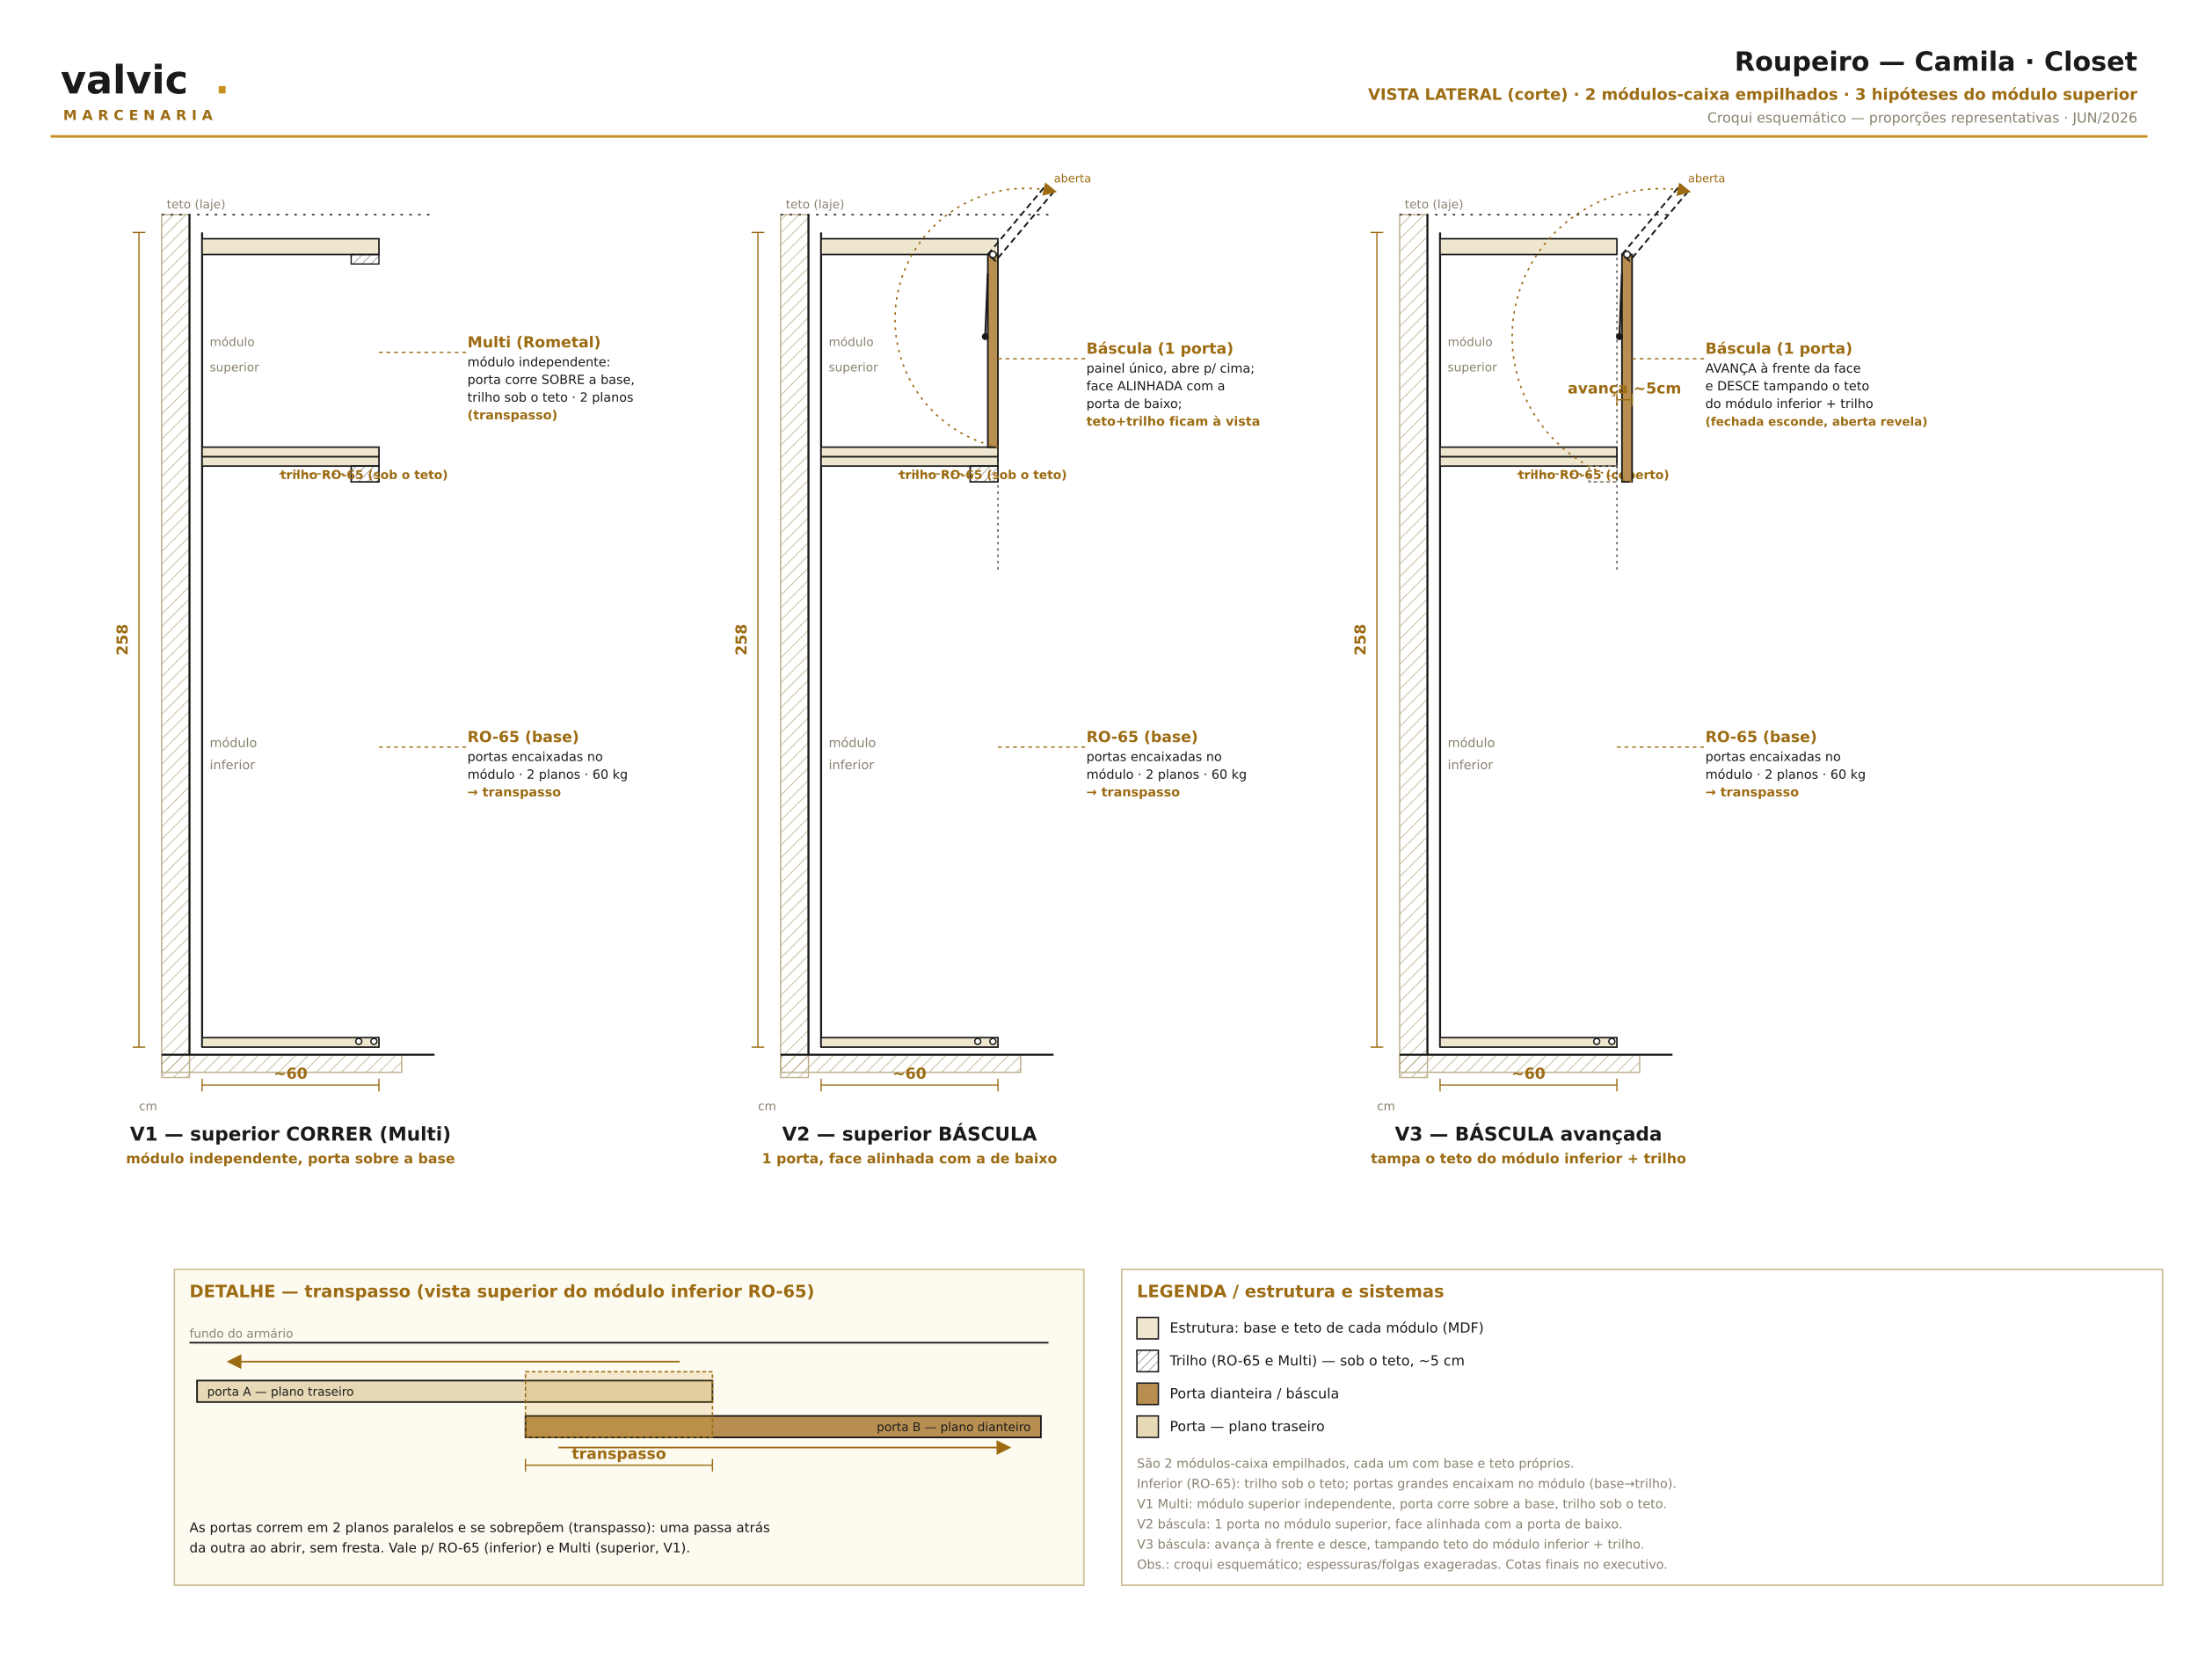
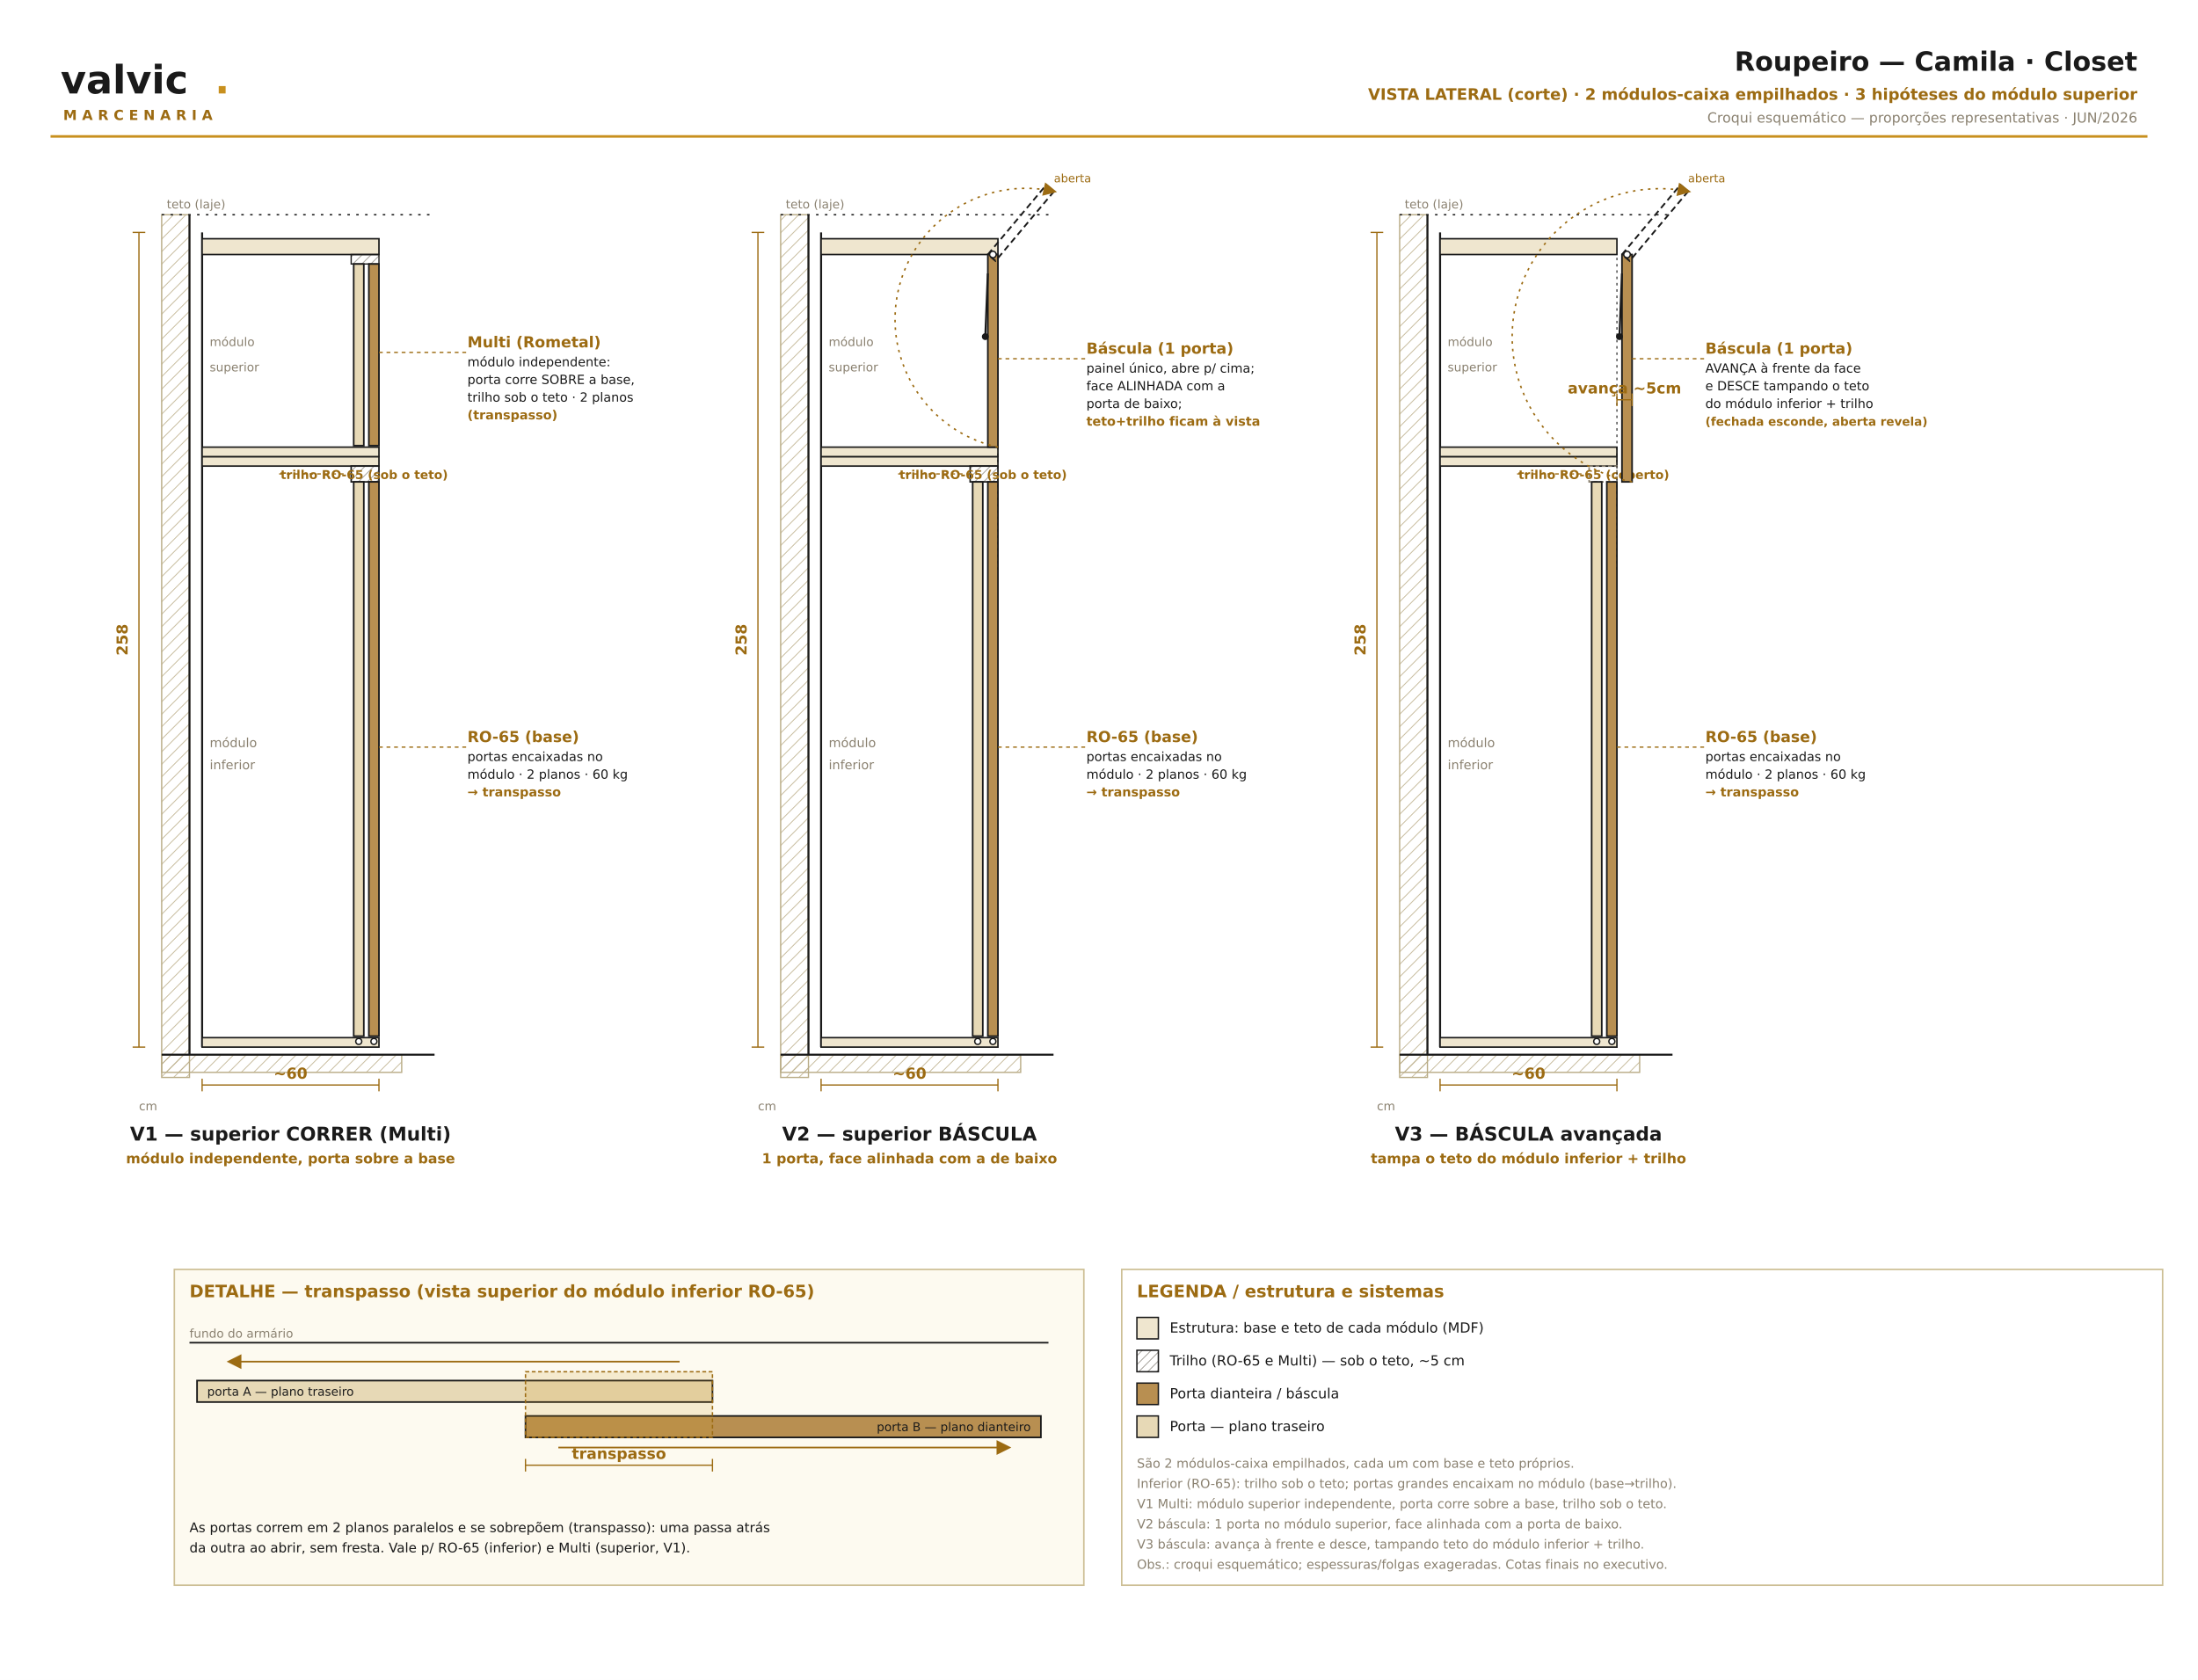
<svg xmlns="http://www.w3.org/2000/svg" width="1740" height="1330" viewBox="0 0 1740 1330">
  <defs>
    <pattern id="hatch" width="7" height="7" patternTransform="rotate(45)" patternUnits="userSpaceOnUse">
      <line x1="0" y1="0" x2="0" y2="7" stroke="#b9ac86" stroke-width="1" />
    </pattern>
    <pattern id="trk" width="5" height="5" patternTransform="rotate(45)" patternUnits="userSpaceOnUse">
      <line x1="0" y1="0" x2="0" y2="5" stroke="#6f6a5e" stroke-width="0.8" />
    </pattern>
    <marker id="arr" markerWidth="9" markerHeight="9" refX="7" refY="4.5" orient="auto">
      <path d="M0,0 L9,4.5 L0,9 z" fill="#9C6B12" />
    </marker>
  </defs>
  <rect width="1740" height="1330" fill="#ffffff" />
  <line x1="40.0" y1="108.0" x2="1700.0" y2="108.0" stroke="#C8901E" stroke-width="2" />
  <text x="48.0" y="74.0" font-family="DejaVu Sans,Helvetica,Arial,sans-serif" font-size="31" fill="#1A1A1A" text-anchor="start" font-weight="700" letter-spacing="0">valvic</text>
  <text x="170.0" y="74.0" font-family="DejaVu Sans,Helvetica,Arial,sans-serif" font-size="31" fill="#C8901E" text-anchor="start" font-weight="700" letter-spacing="0">.</text>
  <text x="50.0" y="95.0" font-family="DejaVu Sans,Helvetica,Arial,sans-serif" font-size="11" fill="#9C6B12" text-anchor="start" font-weight="700" letter-spacing="4">MARCENARIA</text>
  <text x="1692.0" y="56.0" font-family="DejaVu Sans,Helvetica,Arial,sans-serif" font-size="21" fill="#1A1A1A" text-anchor="end" font-weight="700" letter-spacing="0">Roupeiro — Camila · Closet</text>
  <text x="1692.0" y="79.0" font-family="DejaVu Sans,Helvetica,Arial,sans-serif" font-size="12.5" fill="#9C6B12" text-anchor="end" font-weight="700" letter-spacing="0">VISTA LATERAL (corte) · 2 módulos-caixa empilhados · 3 hipóteses do módulo superior</text>
  <text x="1692.0" y="97.0" font-family="DejaVu Sans,Helvetica,Arial,sans-serif" font-size="11" fill="#8a8170" text-anchor="end" font-weight="400" letter-spacing="0">Croqui esquemático — proporções representativas · JUN/2026</text>
  <rect x="128.0" y="170.0" width="22.0" height="683.0" fill="url(#hatch)" stroke="#b9ac86" stroke-width="1" />
  <line x1="150.0" y1="170.0" x2="150.0" y2="835.0" stroke="#1A1A1A" stroke-width="1.6" />
  <rect x="128.0" y="835.0" width="190.0" height="14.0" fill="url(#hatch)" stroke="#b9ac86" stroke-width="1" />
  <line x1="128.0" y1="835.0" x2="344.0" y2="835.0" stroke="#1A1A1A" stroke-width="1.6" />
  <line x1="128.0" y1="170.0" x2="344.0" y2="170.0" stroke="#1A1A1A" stroke-width="1.1" stroke-dasharray="2 5" />
  <text x="132.0" y="165.0" font-family="DejaVu Sans,Helvetica,Arial,sans-serif" font-size="9.5" fill="#8a8170" text-anchor="start" font-weight="400" letter-spacing="0">teto (laje)</text>
  <line x1="160.0" y1="184.0" x2="160.0" y2="829.0" stroke="#1A1A1A" stroke-width="1.6" />
  <rect x="160.0" y="821.5" width="140.0" height="7.5" fill="#efe6cf" stroke="#1A1A1A" stroke-width="1.2" />
  <rect x="160.0" y="361.5" width="140.0" height="7.5" fill="#efe6cf" stroke="#1A1A1A" stroke-width="1.2" />
  <rect x="160.0" y="354.0" width="140.0" height="7.5" fill="#efe6cf" stroke="#1A1A1A" stroke-width="1.2" />
  <rect x="160.0" y="189.0" width="140.0" height="12.5" fill="#efe6cf" stroke="#1A1A1A" stroke-width="1.2" />
  <text x="166.0" y="591.5" font-family="DejaVu Sans,Helvetica,Arial,sans-serif" font-size="10" fill="#8a8170" text-anchor="start" font-weight="400" letter-spacing="0">módulo</text>
  <text x="166.0" y="609.0" font-family="DejaVu Sans,Helvetica,Arial,sans-serif" font-size="10" fill="#8a8170" text-anchor="start" font-weight="400" letter-spacing="0">inferior</text>
  <text x="166.0" y="274.0" font-family="DejaVu Sans,Helvetica,Arial,sans-serif" font-size="9.5" fill="#8a8170" text-anchor="start" font-weight="400" letter-spacing="0">módulo</text>
  <text x="166.0" y="294.0" font-family="DejaVu Sans,Helvetica,Arial,sans-serif" font-size="9.5" fill="#8a8170" text-anchor="start" font-weight="400" letter-spacing="0">superior</text>
  <rect x="278.0" y="369.0" width="22.0" height="12.5" fill="url(#trk)" stroke="#1A1A1A" stroke-width="1.2" />
-   <rect x="280.0" y="820.2" width="8.0" height="-438.8" fill="#e7d9b6" stroke="#1A1A1A" stroke-width="1.3" />
-   <rect x="292.0" y="820.2" width="8.0" height="-438.8" fill="#b88f51" stroke="#1A1A1A" stroke-width="1.3" />
+   <rect x="280.0" y="381.5" width="8.0" height="438.8" fill="#e7d9b6" stroke="#1A1A1A" stroke-width="1.3" />
+   <rect x="292.0" y="381.5" width="8.0" height="438.8" fill="#b88f51" stroke="#1A1A1A" stroke-width="1.3" />
  <circle cx="284.0" cy="824.5" r="2.4" fill="#fff" stroke="#1A1A1A" stroke-width="1.1" />
  <circle cx="296.0" cy="824.5" r="2.4" fill="#fff" stroke="#1A1A1A" stroke-width="1.1" />
  <line x1="300.0" y1="591.5" x2="370.0" y2="591.5" stroke="#9C6B12" stroke-width="1" stroke-dasharray="3 3" />
  <text x="370.0" y="587.5" font-family="DejaVu Sans,Helvetica,Arial,sans-serif" font-size="12" fill="#9C6B12" text-anchor="start" font-weight="700" letter-spacing="0">RO-65 (base)</text>
  <text x="370.0" y="602.5" font-family="DejaVu Sans,Helvetica,Arial,sans-serif" font-size="10" fill="#1A1A1A" text-anchor="start" font-weight="400" letter-spacing="0">portas encaixadas no</text>
  <text x="370.0" y="616.5" font-family="DejaVu Sans,Helvetica,Arial,sans-serif" font-size="10" fill="#1A1A1A" text-anchor="start" font-weight="400" letter-spacing="0">módulo · 2 planos · 60 kg</text>
  <text x="370.0" y="630.5" font-family="DejaVu Sans,Helvetica,Arial,sans-serif" font-size="10" fill="#9C6B12" text-anchor="start" font-weight="700" letter-spacing="0">→ transpasso</text>
  <line x1="278.0" y1="375.2" x2="220.0" y2="375.2" stroke="#9C6B12" stroke-width="1" stroke-dasharray="3 3" />
  <text x="222.0" y="379.2" font-family="DejaVu Sans,Helvetica,Arial,sans-serif" font-size="9.6" fill="#9C6B12" text-anchor="start" font-weight="700" letter-spacing="0">trilho RO-65 (sob o teto)</text>
  <rect x="278.0" y="201.5" width="22.0" height="7.5" fill="url(#trk)" stroke="#1A1A1A" stroke-width="1.0" />
-   <rect x="280.0" y="352.8" width="8.0" height="-143.8" fill="#e7d9b6" stroke="#1A1A1A" stroke-width="1.3" />
-   <rect x="292.0" y="352.8" width="8.0" height="-143.8" fill="#b88f51" stroke="#1A1A1A" stroke-width="1.3" />
+   <rect x="280.0" y="209.0" width="8.0" height="143.8" fill="#e7d9b6" stroke="#1A1A1A" stroke-width="1.3" />
+   <rect x="292.0" y="209.0" width="8.0" height="143.8" fill="#b88f51" stroke="#1A1A1A" stroke-width="1.3" />
  <line x1="300.0" y1="279.0" x2="370.0" y2="279.0" stroke="#9C6B12" stroke-width="1" stroke-dasharray="3 3" />
  <text x="370.0" y="275.0" font-family="DejaVu Sans,Helvetica,Arial,sans-serif" font-size="12" fill="#9C6B12" text-anchor="start" font-weight="700" letter-spacing="0">Multi (Rometal)</text>
  <text x="370.0" y="290.0" font-family="DejaVu Sans,Helvetica,Arial,sans-serif" font-size="10" fill="#1A1A1A" text-anchor="start" font-weight="400" letter-spacing="0">módulo independente:</text>
  <text x="370.0" y="304.0" font-family="DejaVu Sans,Helvetica,Arial,sans-serif" font-size="10" fill="#1A1A1A" text-anchor="start" font-weight="400" letter-spacing="0">porta corre SOBRE a base,</text>
  <text x="370.0" y="318.0" font-family="DejaVu Sans,Helvetica,Arial,sans-serif" font-size="10" fill="#1A1A1A" text-anchor="start" font-weight="400" letter-spacing="0">trilho sob o teto · 2 planos</text>
  <text x="370.0" y="332.0" font-family="DejaVu Sans,Helvetica,Arial,sans-serif" font-size="10" fill="#9C6B12" text-anchor="start" font-weight="700" letter-spacing="0">(transpasso)</text>
  <line x1="110.0" y1="184.0" x2="110.0" y2="829.0" stroke="#9C6B12" stroke-width="1" />
  <line x1="105.0" y1="184.0" x2="115.0" y2="184.0" stroke="#9C6B12" stroke-width="1" />
  <line x1="105.0" y1="829.0" x2="115.0" y2="829.0" stroke="#9C6B12" stroke-width="1" />
  <text x="101.0" y="506.5" font-family="DejaVu Sans,Helvetica,Arial,sans-serif" font-size="12" fill="#9C6B12" text-anchor="middle" font-weight="700" transform="rotate(-90 101.0 506.5)">258</text>
  <line x1="160.0" y1="859.0" x2="300.0" y2="859.0" stroke="#9C6B12" stroke-width="1" />
  <line x1="160.0" y1="854.0" x2="160.0" y2="864.0" stroke="#9C6B12" stroke-width="1" />
  <line x1="300.0" y1="854.0" x2="300.0" y2="864.0" stroke="#9C6B12" stroke-width="1" />
  <text x="230.0" y="854.0" font-family="DejaVu Sans,Helvetica,Arial,sans-serif" font-size="12" fill="#9C6B12" text-anchor="middle" font-weight="700" letter-spacing="0">~60</text>
  <text x="110.0" y="879.0" font-family="DejaVu Sans,Helvetica,Arial,sans-serif" font-size="9.5" fill="#8a8170" text-anchor="start" font-weight="400" letter-spacing="0">cm</text>
  <text x="230.0" y="903.0" font-family="DejaVu Sans,Helvetica,Arial,sans-serif" font-size="15" fill="#1A1A1A" text-anchor="middle" font-weight="700" letter-spacing="0">V1 — superior CORRER (Multi)</text>
  <text x="230.0" y="921.0" font-family="DejaVu Sans,Helvetica,Arial,sans-serif" font-size="11" fill="#9C6B12" text-anchor="middle" font-weight="700" letter-spacing="0">módulo independente, porta sobre a base</text>
  <rect x="618.0" y="170.0" width="22.0" height="683.0" fill="url(#hatch)" stroke="#b9ac86" stroke-width="1" />
  <line x1="640.0" y1="170.0" x2="640.0" y2="835.0" stroke="#1A1A1A" stroke-width="1.6" />
  <rect x="618.0" y="835.0" width="190.0" height="14.0" fill="url(#hatch)" stroke="#b9ac86" stroke-width="1" />
  <line x1="618.0" y1="835.0" x2="834.0" y2="835.0" stroke="#1A1A1A" stroke-width="1.6" />
  <line x1="618.0" y1="170.0" x2="834.0" y2="170.0" stroke="#1A1A1A" stroke-width="1.1" stroke-dasharray="2 5" />
  <text x="622.0" y="165.0" font-family="DejaVu Sans,Helvetica,Arial,sans-serif" font-size="9.5" fill="#8a8170" text-anchor="start" font-weight="400" letter-spacing="0">teto (laje)</text>
  <line x1="650.0" y1="184.0" x2="650.0" y2="829.0" stroke="#1A1A1A" stroke-width="1.6" />
  <rect x="650.0" y="821.5" width="140.0" height="7.5" fill="#efe6cf" stroke="#1A1A1A" stroke-width="1.2" />
  <rect x="650.0" y="361.5" width="140.0" height="7.5" fill="#efe6cf" stroke="#1A1A1A" stroke-width="1.2" />
  <rect x="650.0" y="354.0" width="140.0" height="7.5" fill="#efe6cf" stroke="#1A1A1A" stroke-width="1.2" />
  <rect x="650.0" y="189.0" width="140.0" height="12.5" fill="#efe6cf" stroke="#1A1A1A" stroke-width="1.2" />
  <text x="656.0" y="591.5" font-family="DejaVu Sans,Helvetica,Arial,sans-serif" font-size="10" fill="#8a8170" text-anchor="start" font-weight="400" letter-spacing="0">módulo</text>
  <text x="656.0" y="609.0" font-family="DejaVu Sans,Helvetica,Arial,sans-serif" font-size="10" fill="#8a8170" text-anchor="start" font-weight="400" letter-spacing="0">inferior</text>
  <text x="656.0" y="274.0" font-family="DejaVu Sans,Helvetica,Arial,sans-serif" font-size="9.5" fill="#8a8170" text-anchor="start" font-weight="400" letter-spacing="0">módulo</text>
  <text x="656.0" y="294.0" font-family="DejaVu Sans,Helvetica,Arial,sans-serif" font-size="9.5" fill="#8a8170" text-anchor="start" font-weight="400" letter-spacing="0">superior</text>
  <rect x="768.0" y="369.0" width="22.0" height="12.5" fill="url(#trk)" stroke="#1A1A1A" stroke-width="1.2" />
-   <rect x="770.0" y="820.2" width="8.0" height="-438.8" fill="#e7d9b6" stroke="#1A1A1A" stroke-width="1.3" />
-   <rect x="782.0" y="820.2" width="8.0" height="-438.8" fill="#b88f51" stroke="#1A1A1A" stroke-width="1.3" />
+   <rect x="770.0" y="381.5" width="8.0" height="438.8" fill="#e7d9b6" stroke="#1A1A1A" stroke-width="1.3" />
+   <rect x="782.0" y="381.5" width="8.0" height="438.8" fill="#b88f51" stroke="#1A1A1A" stroke-width="1.3" />
  <circle cx="774.0" cy="824.5" r="2.4" fill="#fff" stroke="#1A1A1A" stroke-width="1.1" />
  <circle cx="786.0" cy="824.5" r="2.4" fill="#fff" stroke="#1A1A1A" stroke-width="1.1" />
  <line x1="790.0" y1="591.5" x2="860.0" y2="591.5" stroke="#9C6B12" stroke-width="1" stroke-dasharray="3 3" />
  <text x="860.0" y="587.5" font-family="DejaVu Sans,Helvetica,Arial,sans-serif" font-size="12" fill="#9C6B12" text-anchor="start" font-weight="700" letter-spacing="0">RO-65 (base)</text>
  <text x="860.0" y="602.5" font-family="DejaVu Sans,Helvetica,Arial,sans-serif" font-size="10" fill="#1A1A1A" text-anchor="start" font-weight="400" letter-spacing="0">portas encaixadas no</text>
  <text x="860.0" y="616.5" font-family="DejaVu Sans,Helvetica,Arial,sans-serif" font-size="10" fill="#1A1A1A" text-anchor="start" font-weight="400" letter-spacing="0">módulo · 2 planos · 60 kg</text>
  <text x="860.0" y="630.5" font-family="DejaVu Sans,Helvetica,Arial,sans-serif" font-size="10" fill="#9C6B12" text-anchor="start" font-weight="700" letter-spacing="0">→ transpasso</text>
  <line x1="768.0" y1="375.2" x2="710.0" y2="375.2" stroke="#9C6B12" stroke-width="1" stroke-dasharray="3 3" />
  <text x="712.0" y="379.2" font-family="DejaVu Sans,Helvetica,Arial,sans-serif" font-size="9.6" fill="#9C6B12" text-anchor="start" font-weight="700" letter-spacing="0">trilho RO-65 (sob o teto)</text>
  <line x1="790.0" y1="204.0" x2="790.0" y2="454.0" stroke="#1A1A1A" stroke-width="0.8" stroke-dasharray="2 3" />
  <rect x="782.0" y="201.5" width="8.0" height="152.5" fill="#b88f51" stroke="#1A1A1A" stroke-width="1.3" />
  <circle cx="786.0" cy="201.5" r="2.6" fill="#fff" stroke="#1A1A1A" stroke-width="1.1" />
  <polygon points="782.0,201.5 828.3,146.3 834.4,151.5 788.1,206.6" fill="none" stroke="#1A1A1A" stroke-width="1.4" stroke-dasharray="5 3" />
  <path d="M 790.0 354.0 A 72 72 0 0 1 834.4 151.5" fill="none" stroke="#9C6B12" stroke-width="1.2" stroke-dasharray="2 4" marker-end="url(#arr)" />
  <text x="834.3" y="144.3" font-family="DejaVu Sans,Helvetica,Arial,sans-serif" font-size="9" fill="#9C6B12" text-anchor="start" font-weight="400" letter-spacing="0">aberta</text>
  <line x1="780.0" y1="266.5" x2="782.0" y2="216.5" stroke="#1A1A1A" stroke-width="1.6" />
  <circle cx="780.0" cy="266.5" r="2.2" fill="#1A1A1A" stroke="#1A1A1A" stroke-width="1.1" />
  <line x1="790.0" y1="284.0" x2="860.0" y2="284.0" stroke="#9C6B12" stroke-width="1" stroke-dasharray="3 3" />
  <text x="860.0" y="280.0" font-family="DejaVu Sans,Helvetica,Arial,sans-serif" font-size="12" fill="#9C6B12" text-anchor="start" font-weight="700" letter-spacing="0">Báscula (1 porta)</text>
  <text x="860.0" y="295.0" font-family="DejaVu Sans,Helvetica,Arial,sans-serif" font-size="10" fill="#1A1A1A" text-anchor="start" font-weight="400" letter-spacing="0">painel único, abre p/ cima;</text>
  <text x="860.0" y="309.0" font-family="DejaVu Sans,Helvetica,Arial,sans-serif" font-size="10" fill="#1A1A1A" text-anchor="start" font-weight="400" letter-spacing="0">face ALINHADA com a</text>
  <text x="860.0" y="323.0" font-family="DejaVu Sans,Helvetica,Arial,sans-serif" font-size="10" fill="#1A1A1A" text-anchor="start" font-weight="400" letter-spacing="0">porta de baixo;</text>
  <text x="860.0" y="337.0" font-family="DejaVu Sans,Helvetica,Arial,sans-serif" font-size="10" fill="#9C6B12" text-anchor="start" font-weight="700" letter-spacing="0">teto+trilho ficam à vista</text>
  <line x1="600.0" y1="184.0" x2="600.0" y2="829.0" stroke="#9C6B12" stroke-width="1" />
  <line x1="595.0" y1="184.0" x2="605.0" y2="184.0" stroke="#9C6B12" stroke-width="1" />
  <line x1="595.0" y1="829.0" x2="605.0" y2="829.0" stroke="#9C6B12" stroke-width="1" />
  <text x="591.0" y="506.5" font-family="DejaVu Sans,Helvetica,Arial,sans-serif" font-size="12" fill="#9C6B12" text-anchor="middle" font-weight="700" transform="rotate(-90 591.0 506.5)">258</text>
  <line x1="650.0" y1="859.0" x2="790.0" y2="859.0" stroke="#9C6B12" stroke-width="1" />
  <line x1="650.0" y1="854.0" x2="650.0" y2="864.0" stroke="#9C6B12" stroke-width="1" />
  <line x1="790.0" y1="854.0" x2="790.0" y2="864.0" stroke="#9C6B12" stroke-width="1" />
  <text x="720.0" y="854.0" font-family="DejaVu Sans,Helvetica,Arial,sans-serif" font-size="12" fill="#9C6B12" text-anchor="middle" font-weight="700" letter-spacing="0">~60</text>
  <text x="600.0" y="879.0" font-family="DejaVu Sans,Helvetica,Arial,sans-serif" font-size="9.5" fill="#8a8170" text-anchor="start" font-weight="400" letter-spacing="0">cm</text>
  <text x="720.0" y="903.0" font-family="DejaVu Sans,Helvetica,Arial,sans-serif" font-size="15" fill="#1A1A1A" text-anchor="middle" font-weight="700" letter-spacing="0">V2 — superior BÁSCULA</text>
  <text x="720.0" y="921.0" font-family="DejaVu Sans,Helvetica,Arial,sans-serif" font-size="11" fill="#9C6B12" text-anchor="middle" font-weight="700" letter-spacing="0">1 porta, face alinhada com a de baixo</text>
  <rect x="1108.0" y="170.0" width="22.0" height="683.0" fill="url(#hatch)" stroke="#b9ac86" stroke-width="1" />
  <line x1="1130.0" y1="170.0" x2="1130.0" y2="835.0" stroke="#1A1A1A" stroke-width="1.6" />
  <rect x="1108.0" y="835.0" width="190.0" height="14.0" fill="url(#hatch)" stroke="#b9ac86" stroke-width="1" />
  <line x1="1108.0" y1="835.0" x2="1324.0" y2="835.0" stroke="#1A1A1A" stroke-width="1.6" />
  <line x1="1108.0" y1="170.0" x2="1324.0" y2="170.0" stroke="#1A1A1A" stroke-width="1.1" stroke-dasharray="2 5" />
  <text x="1112.0" y="165.0" font-family="DejaVu Sans,Helvetica,Arial,sans-serif" font-size="9.5" fill="#8a8170" text-anchor="start" font-weight="400" letter-spacing="0">teto (laje)</text>
  <line x1="1140.0" y1="184.0" x2="1140.0" y2="829.0" stroke="#1A1A1A" stroke-width="1.6" />
  <rect x="1140.0" y="821.5" width="140.0" height="7.5" fill="#efe6cf" stroke="#1A1A1A" stroke-width="1.2" />
  <rect x="1140.0" y="361.5" width="140.0" height="7.5" fill="#efe6cf" stroke="#1A1A1A" stroke-width="1.2" />
  <rect x="1140.0" y="354.0" width="140.0" height="7.5" fill="#efe6cf" stroke="#1A1A1A" stroke-width="1.2" />
  <rect x="1140.0" y="189.0" width="140.0" height="12.5" fill="#efe6cf" stroke="#1A1A1A" stroke-width="1.2" />
  <text x="1146.0" y="591.5" font-family="DejaVu Sans,Helvetica,Arial,sans-serif" font-size="10" fill="#8a8170" text-anchor="start" font-weight="400" letter-spacing="0">módulo</text>
  <text x="1146.0" y="609.0" font-family="DejaVu Sans,Helvetica,Arial,sans-serif" font-size="10" fill="#8a8170" text-anchor="start" font-weight="400" letter-spacing="0">inferior</text>
  <text x="1146.0" y="274.0" font-family="DejaVu Sans,Helvetica,Arial,sans-serif" font-size="9.5" fill="#8a8170" text-anchor="start" font-weight="400" letter-spacing="0">módulo</text>
  <text x="1146.0" y="294.0" font-family="DejaVu Sans,Helvetica,Arial,sans-serif" font-size="9.5" fill="#8a8170" text-anchor="start" font-weight="400" letter-spacing="0">superior</text>
  <rect x="1258.0" y="369.0" width="22.0" height="12.5" fill="none" stroke="#8a8170" stroke-width="1.2" stroke-dasharray="3 2" />
-   <rect x="1260.0" y="820.2" width="8.0" height="-438.8" fill="#e7d9b6" stroke="#1A1A1A" stroke-width="1.3" />
-   <rect x="1272.0" y="820.2" width="8.0" height="-438.8" fill="#b88f51" stroke="#1A1A1A" stroke-width="1.3" />
+   <rect x="1260.0" y="381.5" width="8.0" height="438.8" fill="#e7d9b6" stroke="#1A1A1A" stroke-width="1.3" />
+   <rect x="1272.0" y="381.5" width="8.0" height="438.8" fill="#b88f51" stroke="#1A1A1A" stroke-width="1.3" />
  <circle cx="1264.0" cy="824.5" r="2.4" fill="#fff" stroke="#1A1A1A" stroke-width="1.1" />
  <circle cx="1276.0" cy="824.5" r="2.4" fill="#fff" stroke="#1A1A1A" stroke-width="1.1" />
  <line x1="1280.0" y1="591.5" x2="1350.0" y2="591.5" stroke="#9C6B12" stroke-width="1" stroke-dasharray="3 3" />
  <text x="1350.0" y="587.5" font-family="DejaVu Sans,Helvetica,Arial,sans-serif" font-size="12" fill="#9C6B12" text-anchor="start" font-weight="700" letter-spacing="0">RO-65 (base)</text>
  <text x="1350.0" y="602.5" font-family="DejaVu Sans,Helvetica,Arial,sans-serif" font-size="10" fill="#1A1A1A" text-anchor="start" font-weight="400" letter-spacing="0">portas encaixadas no</text>
  <text x="1350.0" y="616.5" font-family="DejaVu Sans,Helvetica,Arial,sans-serif" font-size="10" fill="#1A1A1A" text-anchor="start" font-weight="400" letter-spacing="0">módulo · 2 planos · 60 kg</text>
  <text x="1350.0" y="630.5" font-family="DejaVu Sans,Helvetica,Arial,sans-serif" font-size="10" fill="#9C6B12" text-anchor="start" font-weight="700" letter-spacing="0">→ transpasso</text>
  <line x1="1258.0" y1="375.2" x2="1200.0" y2="375.2" stroke="#9C6B12" stroke-width="1" stroke-dasharray="3 3" />
  <text x="1202.0" y="379.2" font-family="DejaVu Sans,Helvetica,Arial,sans-serif" font-size="9.6" fill="#9C6B12" text-anchor="start" font-weight="700" letter-spacing="0">trilho RO-65 (coberto)</text>
  <line x1="1280.0" y1="204.0" x2="1280.0" y2="454.0" stroke="#1A1A1A" stroke-width="0.8" stroke-dasharray="2 3" />
  <rect x="1284.0" y="201.5" width="8.0" height="180.0" fill="#b88f51" stroke="#1A1A1A" stroke-width="1.3" />
  <circle cx="1288.0" cy="201.5" r="2.6" fill="#fff" stroke="#1A1A1A" stroke-width="1.1" />
  <polygon points="1284.0,201.5 1330.3,146.3 1336.4,151.5 1290.1,206.6" fill="none" stroke="#1A1A1A" stroke-width="1.4" stroke-dasharray="5 3" />
  <path d="M 1292.0 381.5 A 72 72 0 0 1 1336.4 151.5" fill="none" stroke="#9C6B12" stroke-width="1.2" stroke-dasharray="2 4" marker-end="url(#arr)" />
  <text x="1336.3" y="144.3" font-family="DejaVu Sans,Helvetica,Arial,sans-serif" font-size="9" fill="#9C6B12" text-anchor="start" font-weight="400" letter-spacing="0">aberta</text>
  <line x1="1282.0" y1="266.5" x2="1284.0" y2="216.5" stroke="#1A1A1A" stroke-width="1.6" />
  <circle cx="1282.0" cy="266.5" r="2.2" fill="#1A1A1A" stroke="#1A1A1A" stroke-width="1.1" />
  <line x1="1292.0" y1="284.0" x2="1350.0" y2="284.0" stroke="#9C6B12" stroke-width="1" stroke-dasharray="3 3" />
  <text x="1350.0" y="280.0" font-family="DejaVu Sans,Helvetica,Arial,sans-serif" font-size="12" fill="#9C6B12" text-anchor="start" font-weight="700" letter-spacing="0">Báscula (1 porta)</text>
  <text x="1350.0" y="295.0" font-family="DejaVu Sans,Helvetica,Arial,sans-serif" font-size="10" fill="#1A1A1A" text-anchor="start" font-weight="400" letter-spacing="0">AVANÇA à frente da face</text>
  <text x="1350.0" y="309.0" font-family="DejaVu Sans,Helvetica,Arial,sans-serif" font-size="10" fill="#1A1A1A" text-anchor="start" font-weight="400" letter-spacing="0">e DESCE tampando o teto</text>
  <text x="1350.0" y="323.0" font-family="DejaVu Sans,Helvetica,Arial,sans-serif" font-size="10" fill="#1A1A1A" text-anchor="start" font-weight="400" letter-spacing="0">do módulo inferior + trilho</text>
  <text x="1350.0" y="337.0" font-family="DejaVu Sans,Helvetica,Arial,sans-serif" font-size="9.4" fill="#9C6B12" text-anchor="start" font-weight="700" letter-spacing="0">(fechada esconde, aberta revela)</text>
  <line x1="1280.0" y1="316.5" x2="1292.0" y2="316.5" stroke="#9C6B12" stroke-width="1" />
  <line x1="1280.0" y1="311.5" x2="1280.0" y2="321.5" stroke="#9C6B12" stroke-width="1" />
  <line x1="1292.0" y1="311.5" x2="1292.0" y2="321.5" stroke="#9C6B12" stroke-width="1" />
  <text x="1286.0" y="311.5" font-family="DejaVu Sans,Helvetica,Arial,sans-serif" font-size="12" fill="#9C6B12" text-anchor="middle" font-weight="700" letter-spacing="0">avança ~5cm</text>
  <line x1="1090.0" y1="184.0" x2="1090.0" y2="829.0" stroke="#9C6B12" stroke-width="1" />
  <line x1="1085.0" y1="184.0" x2="1095.0" y2="184.0" stroke="#9C6B12" stroke-width="1" />
  <line x1="1085.0" y1="829.0" x2="1095.0" y2="829.0" stroke="#9C6B12" stroke-width="1" />
  <text x="1081.0" y="506.5" font-family="DejaVu Sans,Helvetica,Arial,sans-serif" font-size="12" fill="#9C6B12" text-anchor="middle" font-weight="700" transform="rotate(-90 1081.0 506.5)">258</text>
  <line x1="1140.0" y1="859.0" x2="1280.0" y2="859.0" stroke="#9C6B12" stroke-width="1" />
  <line x1="1140.0" y1="854.0" x2="1140.0" y2="864.0" stroke="#9C6B12" stroke-width="1" />
  <line x1="1280.0" y1="854.0" x2="1280.0" y2="864.0" stroke="#9C6B12" stroke-width="1" />
  <text x="1210.0" y="854.0" font-family="DejaVu Sans,Helvetica,Arial,sans-serif" font-size="12" fill="#9C6B12" text-anchor="middle" font-weight="700" letter-spacing="0">~60</text>
  <text x="1090.0" y="879.0" font-family="DejaVu Sans,Helvetica,Arial,sans-serif" font-size="9.5" fill="#8a8170" text-anchor="start" font-weight="400" letter-spacing="0">cm</text>
  <text x="1210.0" y="903.0" font-family="DejaVu Sans,Helvetica,Arial,sans-serif" font-size="15" fill="#1A1A1A" text-anchor="middle" font-weight="700" letter-spacing="0">V3 — BÁSCULA avançada</text>
  <text x="1210.0" y="921.0" font-family="DejaVu Sans,Helvetica,Arial,sans-serif" font-size="11" fill="#9C6B12" text-anchor="middle" font-weight="700" letter-spacing="0">tampa o teto do módulo inferior + trilho</text>
  <rect x="138.0" y="1005.0" width="720.0" height="250.0" fill="#fdfaf0" stroke="#cdbf95" stroke-width="1.2" />
  <text x="150.0" y="1027.0" font-family="DejaVu Sans,Helvetica,Arial,sans-serif" font-size="13.5" fill="#9C6B12" text-anchor="start" font-weight="700" letter-spacing="0">DETALHE — transpasso (vista superior do módulo inferior RO-65)</text>
  <line x1="150.0" y1="1063.0" x2="830.0" y2="1063.0" stroke="#1A1A1A" stroke-width="1.3" />
  <text x="150.0" y="1059.0" font-family="DejaVu Sans,Helvetica,Arial,sans-serif" font-size="9.5" fill="#8a8170" text-anchor="start" font-weight="400" letter-spacing="0">fundo do armário</text>
  <rect x="156.0" y="1093.0" width="408.0" height="17.0" fill="#e7d9b6" stroke="#1A1A1A" stroke-width="1.3" />
  <text x="164.0" y="1105.0" font-family="DejaVu Sans,Helvetica,Arial,sans-serif" font-size="9.5" fill="#1A1A1A" text-anchor="start" font-weight="400" letter-spacing="0">porta A — plano traseiro</text>
  <rect x="416.0" y="1121.0" width="408.0" height="17.0" fill="#b88f51" stroke="#1A1A1A" stroke-width="1.3" />
  <text x="816.0" y="1133.0" font-family="DejaVu Sans,Helvetica,Arial,sans-serif" font-size="9.5" fill="#1A1A1A" text-anchor="end" font-weight="400" letter-spacing="0">porta B — plano dianteiro</text>
  <rect x="416.0" y="1086.0" width="148.0" height="52.0" fill="#C8901E" fill-opacity="0.16" stroke="#9C6B12" stroke-width="1.1" stroke-dasharray="3 2" />
  <line x1="416.0" y1="1160.0" x2="564.0" y2="1160.0" stroke="#9C6B12" stroke-width="1" />
  <line x1="416.0" y1="1155.0" x2="416.0" y2="1165.0" stroke="#9C6B12" stroke-width="1" />
  <line x1="564.0" y1="1155.0" x2="564.0" y2="1165.0" stroke="#9C6B12" stroke-width="1" />
  <text x="490.0" y="1155.0" font-family="DejaVu Sans,Helvetica,Arial,sans-serif" font-size="12" fill="#9C6B12" text-anchor="middle" font-weight="700" letter-spacing="0">transpasso</text>
  <line x1="538.0" y1="1078.0" x2="182.0" y2="1078.0" stroke="#9C6B12" stroke-width="1.3" marker-end="url(#arr)" />
  <line x1="442.0" y1="1146.0" x2="798.0" y2="1146.0" stroke="#9C6B12" stroke-width="1.3" marker-end="url(#arr)" />
  <text x="150.0" y="1213.0" font-family="DejaVu Sans,Helvetica,Arial,sans-serif" font-size="10.5" fill="#1A1A1A" text-anchor="start" font-weight="400" letter-spacing="0">As portas correm em 2 planos paralelos e se sobrepõem (transpasso): uma passa atrás</text>
  <text x="150.0" y="1229.0" font-family="DejaVu Sans,Helvetica,Arial,sans-serif" font-size="10.5" fill="#1A1A1A" text-anchor="start" font-weight="400" letter-spacing="0">da outra ao abrir, sem fresta. Vale p/ RO-65 (inferior) e Multi (superior, V1).</text>
  <rect x="888.0" y="1005.0" width="824.0" height="250.0" fill="#ffffff" stroke="#cdbf95" stroke-width="1.2" />
  <text x="900.0" y="1027.0" font-family="DejaVu Sans,Helvetica,Arial,sans-serif" font-size="13.5" fill="#9C6B12" text-anchor="start" font-weight="700" letter-spacing="0">LEGENDA / estrutura e sistemas</text>
  <rect x="900.0" y="1043.0" width="17.0" height="17.0" fill="#efe6cf" stroke="#1A1A1A" stroke-width="1.1" />
  <text x="926.0" y="1055.0" font-family="DejaVu Sans,Helvetica,Arial,sans-serif" font-size="11" fill="#1A1A1A" text-anchor="start" font-weight="400" letter-spacing="0">Estrutura: base e teto de cada módulo (MDF)</text>
  <rect x="900.0" y="1069.0" width="17.0" height="17.0" fill="url(#trk)" stroke="#1A1A1A" stroke-width="1.1" />
  <text x="926.0" y="1081.0" font-family="DejaVu Sans,Helvetica,Arial,sans-serif" font-size="11" fill="#1A1A1A" text-anchor="start" font-weight="400" letter-spacing="0">Trilho (RO-65 e Multi) — sob o teto, ~5 cm</text>
  <rect x="900.0" y="1095.0" width="17.0" height="17.0" fill="#b88f51" stroke="#1A1A1A" stroke-width="1.1" />
  <text x="926.0" y="1107.0" font-family="DejaVu Sans,Helvetica,Arial,sans-serif" font-size="11" fill="#1A1A1A" text-anchor="start" font-weight="400" letter-spacing="0">Porta dianteira / báscula</text>
  <rect x="900.0" y="1121.0" width="17.0" height="17.0" fill="#e7d9b6" stroke="#1A1A1A" stroke-width="1.1" />
  <text x="926.0" y="1133.0" font-family="DejaVu Sans,Helvetica,Arial,sans-serif" font-size="11" fill="#1A1A1A" text-anchor="start" font-weight="400" letter-spacing="0">Porta — plano traseiro</text>
  <text x="900.0" y="1162.0" font-family="DejaVu Sans,Helvetica,Arial,sans-serif" font-size="10.0" fill="#8a8170" text-anchor="start" font-weight="400" letter-spacing="0">São 2 módulos-caixa empilhados, cada um com base e teto próprios.</text>
  <text x="900.0" y="1178.0" font-family="DejaVu Sans,Helvetica,Arial,sans-serif" font-size="10.0" fill="#8a8170" text-anchor="start" font-weight="400" letter-spacing="0">Inferior (RO-65): trilho sob o teto; portas grandes encaixam no módulo (base→trilho).</text>
  <text x="900.0" y="1194.0" font-family="DejaVu Sans,Helvetica,Arial,sans-serif" font-size="10.0" fill="#8a8170" text-anchor="start" font-weight="400" letter-spacing="0">V1 Multi: módulo superior independente, porta corre sobre a base, trilho sob o teto.</text>
  <text x="900.0" y="1210.0" font-family="DejaVu Sans,Helvetica,Arial,sans-serif" font-size="10.0" fill="#8a8170" text-anchor="start" font-weight="400" letter-spacing="0">V2 báscula: 1 porta no módulo superior, face alinhada com a porta de baixo.</text>
  <text x="900.0" y="1226.0" font-family="DejaVu Sans,Helvetica,Arial,sans-serif" font-size="10.0" fill="#8a8170" text-anchor="start" font-weight="400" letter-spacing="0">V3 báscula: avança à frente e desce, tampando teto do módulo inferior + trilho.</text>
  <text x="900.0" y="1242.0" font-family="DejaVu Sans,Helvetica,Arial,sans-serif" font-size="10.0" fill="#8a8170" text-anchor="start" font-weight="400" letter-spacing="0">Obs.: croqui esquemático; espessuras/folgas exageradas. Cotas finais no executivo.</text>
</svg>
